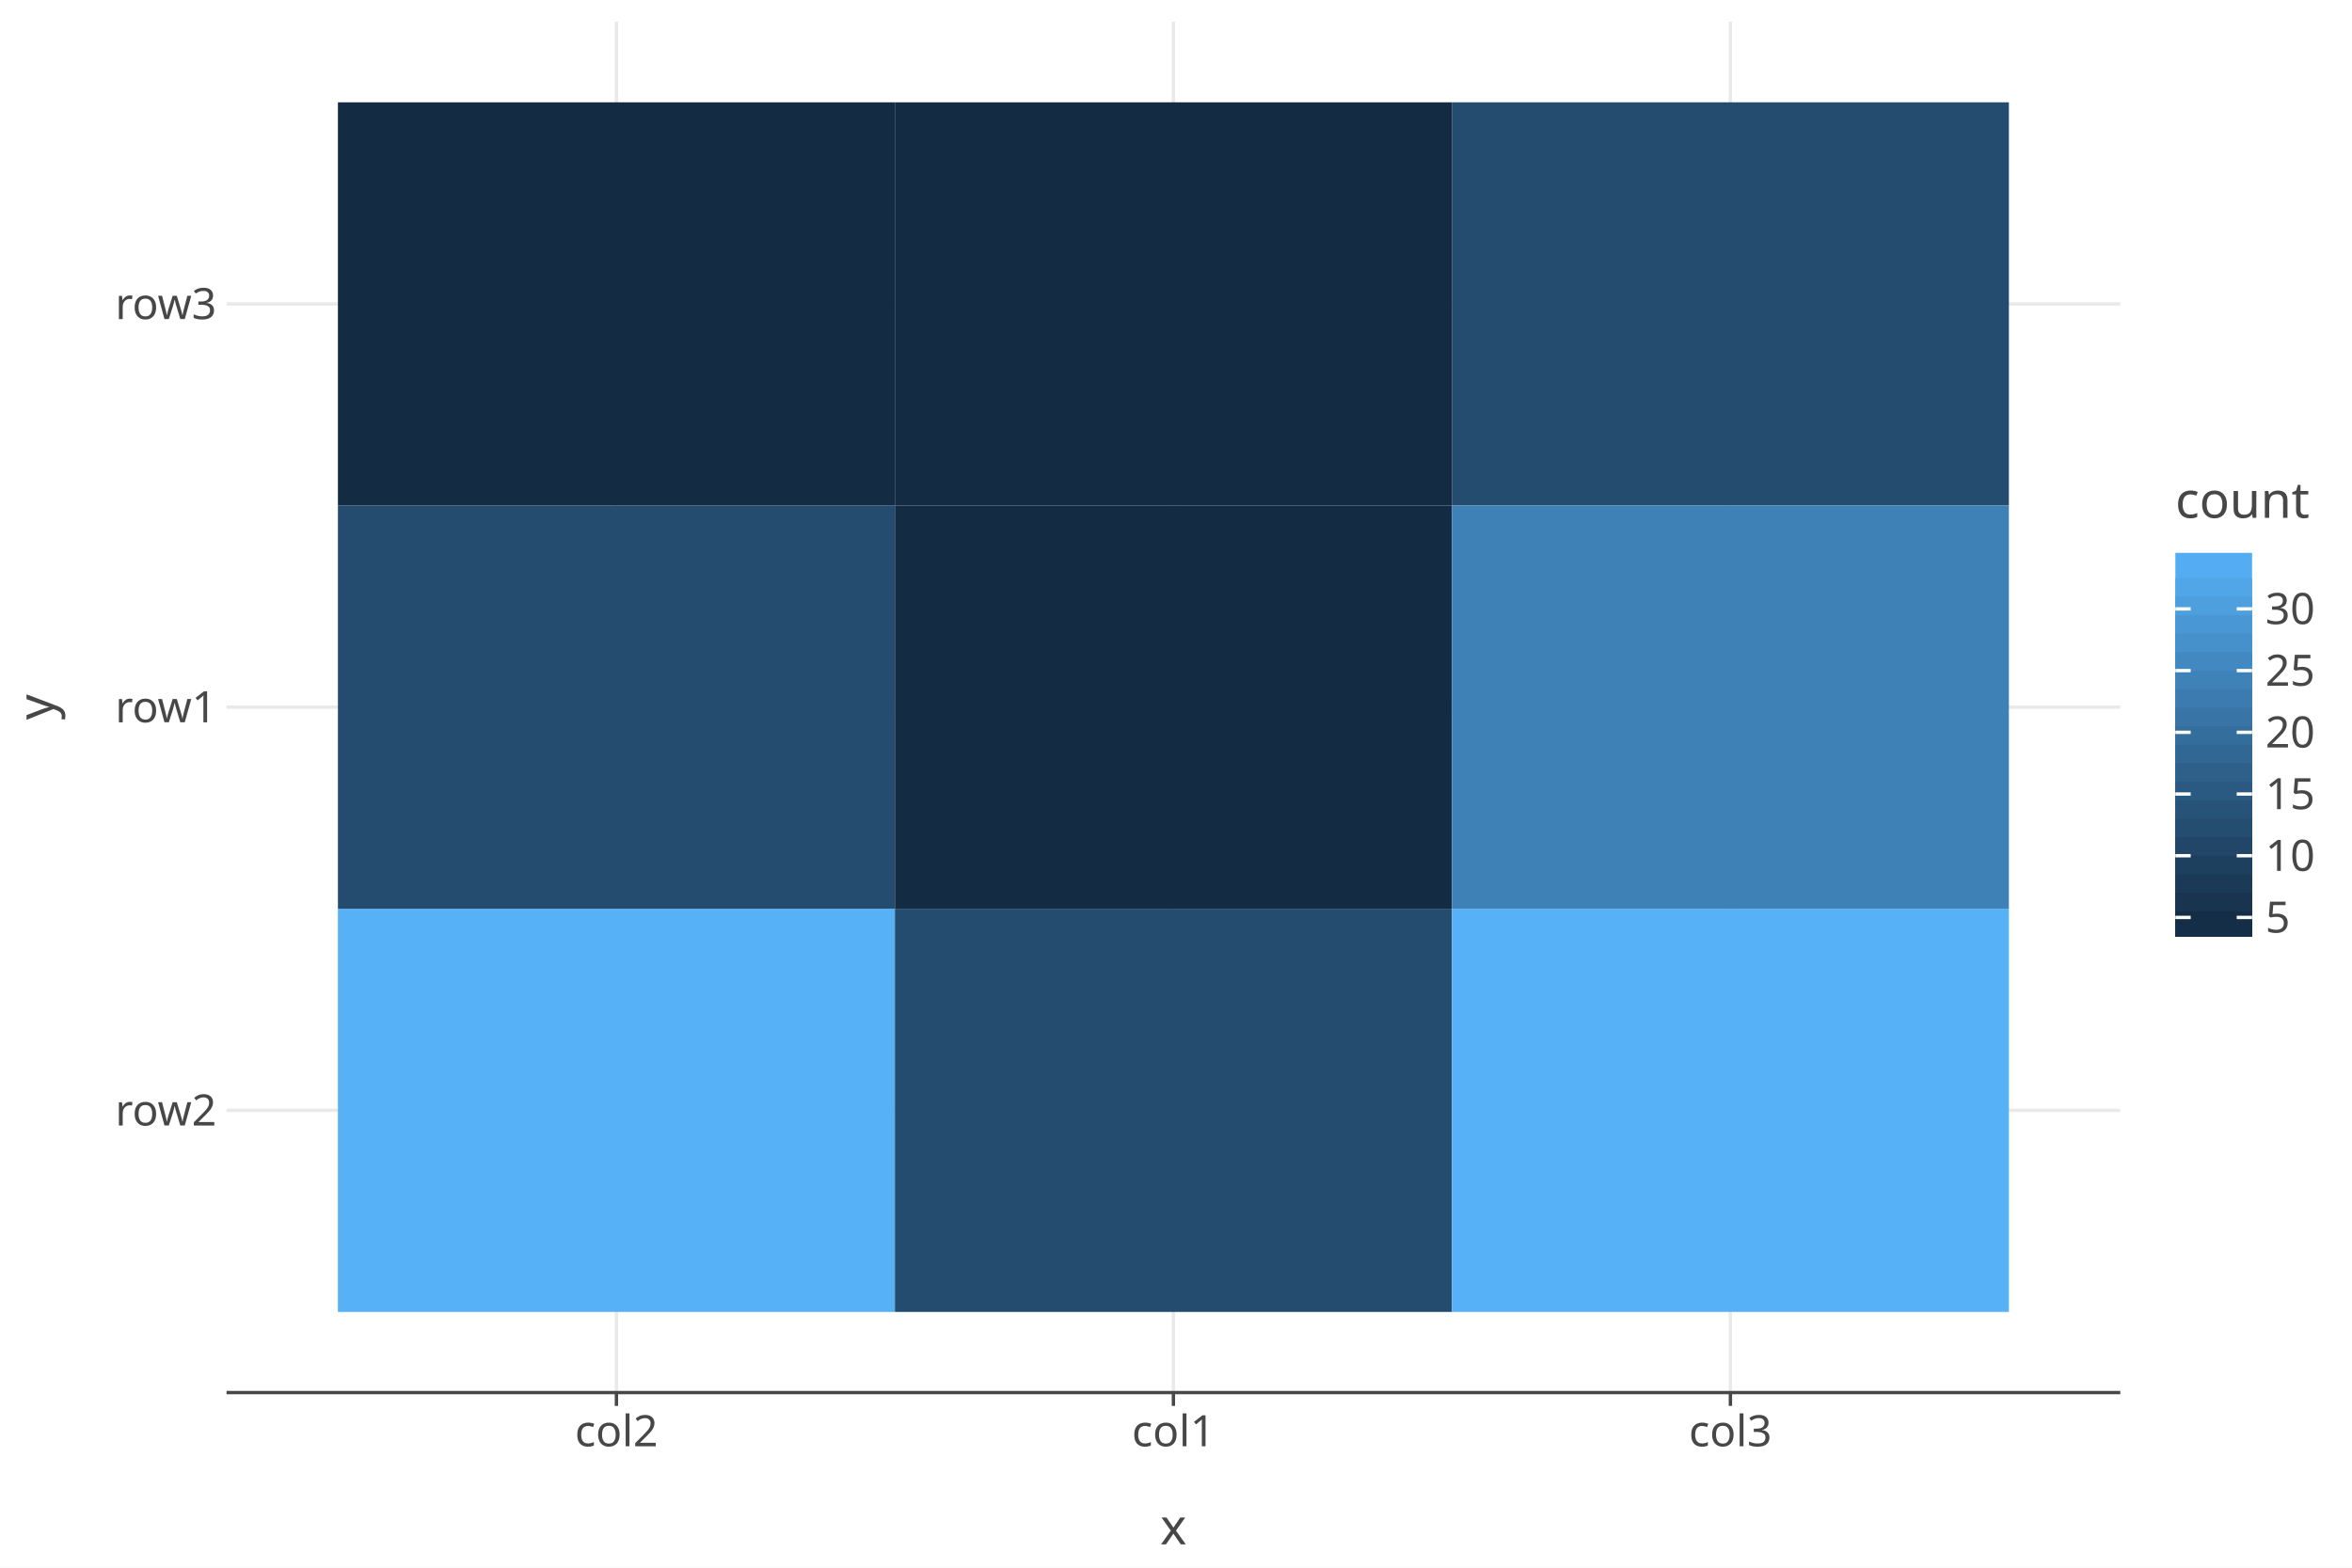
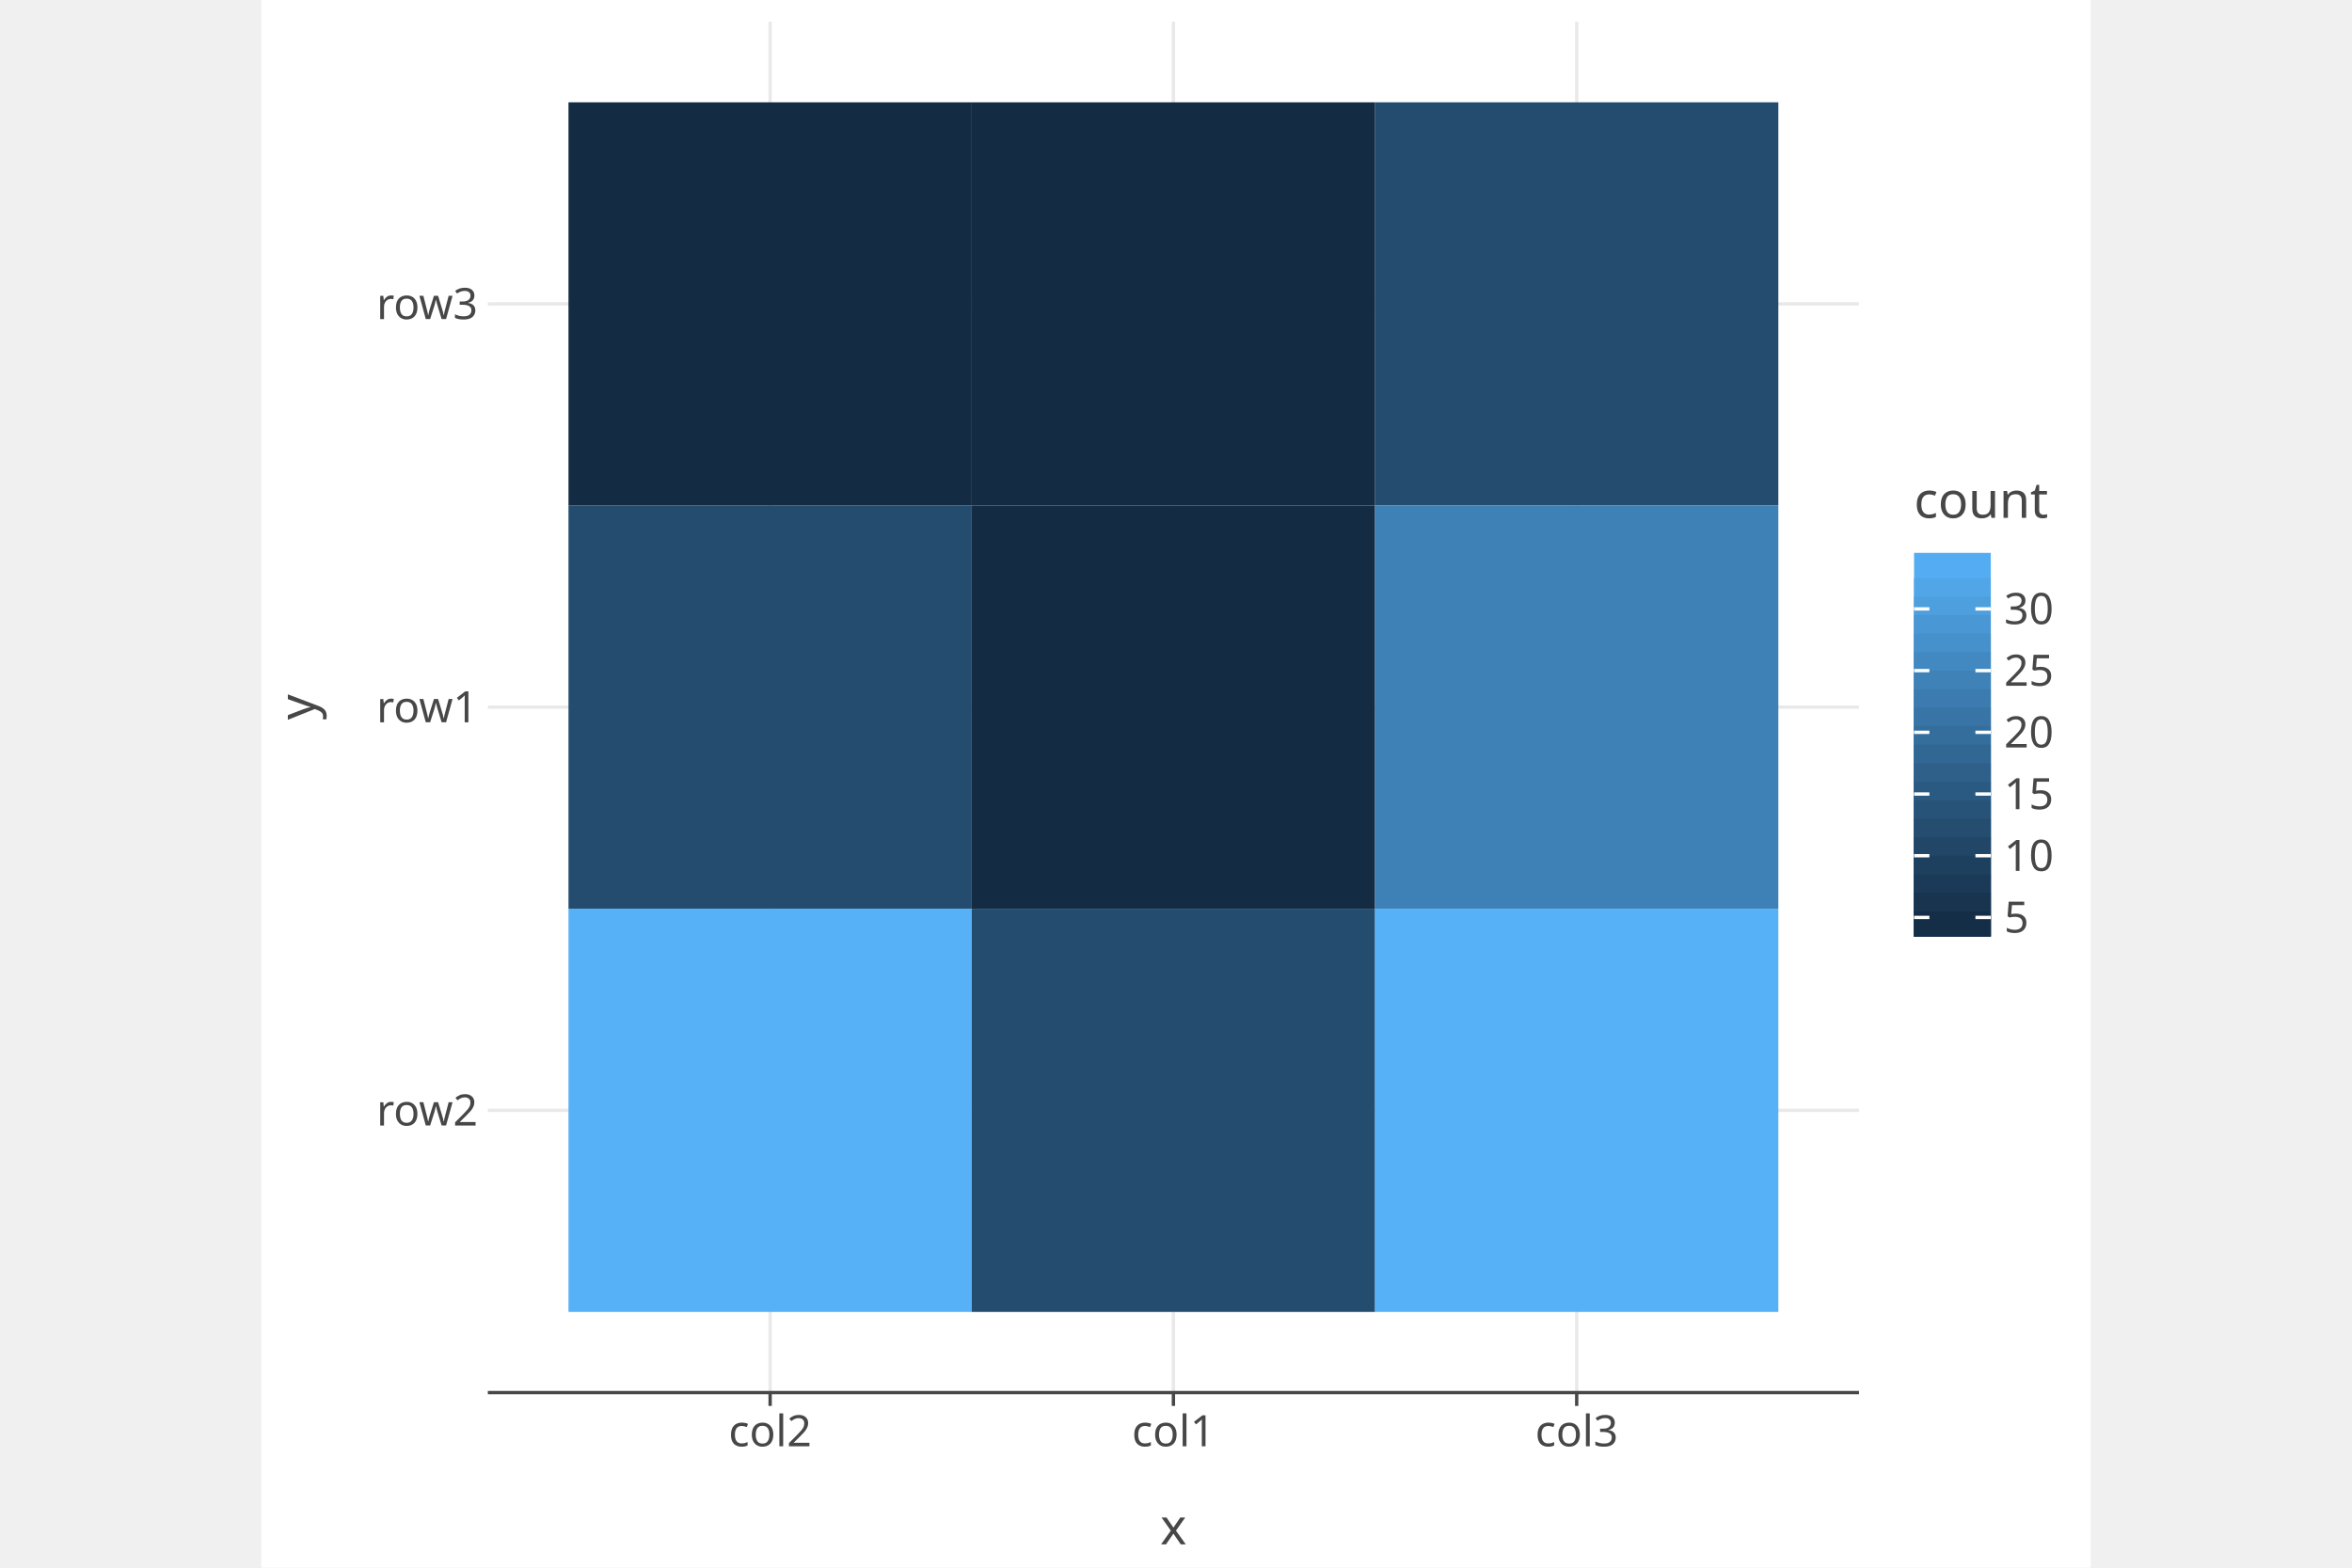
<svg xmlns="http://www.w3.org/2000/svg" display="block" class="plt-container" width="705.0" height="470.0">
  <style type="text/css">
  .plt-container {
   font-family: Lucida Grande, sans-serif;
   user-select: none;
   -webkit-user-select: none;
   -moz-user-select: none;
   -ms-user-select: none;
}
text {
   text-rendering: optimizeLegibility;
}
#xXxprefixXx0 .plot-title {
   fill: #474747;
   font-family: Lucida Grande, sans-serif;
   font-size: 16.0px;
   font-weight: normal;
   font-style: normal;   
}
#xXxprefixXx0 .plot-subtitle {
   fill: #474747;
   font-family: Lucida Grande, sans-serif;
   font-size: 15.0px;
   font-weight: normal;
   font-style: normal;   
}
#xXxprefixXx0 .plot-caption {
   fill: #474747;
   font-family: Lucida Grande, sans-serif;
   font-size: 13.0px;
   font-weight: normal;
   font-style: normal;   
}
#xXxprefixXx0 .legend-title {
   fill: #474747;
   font-family: Lucida Grande, sans-serif;
   font-size: 15.0px;
   font-weight: normal;
   font-style: normal;   
}
#xXxprefixXx0 .legend-item {
   fill: #474747;
   font-family: Lucida Grande, sans-serif;
   font-size: 13.0px;
   font-weight: normal;
   font-style: normal;   
}
#xXxprefixXx0 .axis-title-x {
   fill: #474747;
   font-family: Lucida Grande, sans-serif;
   font-size: 15.0px;
   font-weight: normal;
   font-style: normal;   
}
#xXxprefixXx0 .axis-text-x {
   fill: #474747;
   font-family: Lucida Grande, sans-serif;
   font-size: 13.0px;
   font-weight: normal;
   font-style: normal;   
}
#xXxprefixXx2 .axis-tooltip-text-x {
   fill: #ffffff;
   font-family: Lucida Grande, sans-serif;
   font-size: 13.0px;
   font-weight: normal;
   font-style: normal;   
}
#xXxprefixXx0 .axis-title-y {
   fill: #474747;
   font-family: Lucida Grande, sans-serif;
   font-size: 15.0px;
   font-weight: normal;
   font-style: normal;   
}
#xXxprefixXx0 .axis-text-y {
   fill: #474747;
   font-family: Lucida Grande, sans-serif;
   font-size: 13.0px;
   font-weight: normal;
   font-style: normal;   
}
#xXxprefixXx2 .axis-tooltip-text-y {
   fill: #ffffff;
   font-family: Lucida Grande, sans-serif;
   font-size: 13.0px;
   font-weight: normal;
   font-style: normal;   
}
#xXxprefixXx0 .facet-strip-text-x {
   fill: #474747;
   font-family: Lucida Grande, sans-serif;
   font-size: 13.0px;
   font-weight: normal;
   font-style: normal;   
}
#xXxprefixXx0 .facet-strip-text-y {
   fill: #474747;
   font-family: Lucida Grande, sans-serif;
   font-size: 13.0px;
   font-weight: normal;
   font-style: normal;   
}
#xXxprefixXx2 .tooltip-text {
   fill: #474747;
   font-family: Lucida Grande, sans-serif;
   font-size: 13.0px;
   font-weight: normal;
   font-style: normal;   
}
#xXxprefixXx2 .tooltip-title {
   fill: #474747;
   font-family: Lucida Grande, sans-serif;
   font-size: 13.0px;
   font-weight: bold;
   font-style: normal;   
}
#xXxprefixXx2 .tooltip-label {
   fill: #474747;
   font-family: Lucida Grande, sans-serif;
   font-size: 13.0px;
   font-weight: bold;
   font-style: normal;   
}

  </style>
  <g id="xXxprefixXx0">
-     <path fill-rule="evenodd" fill="rgb(255,255,255)" fill-opacity="1.0" d="M0.0 0.0 L0.0 470.0 L705.0 470.0 L705.0 0.0 Z">
+     <path fill-rule="evenodd" fill="rgb(255,255,255)" fill-opacity="1.0" d="M78.324 0.0 L78.324 470.0 L626.676 470.0 L626.676 0.0 Z">
    </path>
-     <g transform="translate(29.5 6.5 ) ">
+     <g transform="translate(107.8242 6.5 ) ">
      <g>
        <g transform="translate(38.40018 0.0 ) ">
          <g>
-             <line x1="116.869" y1="0.0" x2="116.869" y2="411.0" stroke="rgb(233,233,233)" stroke-opacity="1.0" stroke-width="1.0" fill="none">
-             </line>
-             <line x1="283.824" y1="0.0" x2="283.824" y2="411.0" stroke="rgb(233,233,233)" stroke-opacity="1.0" stroke-width="1.0" fill="none">
-             </line>
-             <line x1="450.78" y1="0.0" x2="450.78" y2="411.0" stroke="rgb(233,233,233)" stroke-opacity="1.0" stroke-width="1.0" fill="none">
+             <line x1="84.618" y1="0.0" x2="84.618" y2="411.0" stroke="rgb(233,233,233)" stroke-opacity="1.0" stroke-width="1.0" fill="none">
+             </line>
+             <line x1="205.5" y1="0.0" x2="205.5" y2="411.0" stroke="rgb(233,233,233)" stroke-opacity="1.0" stroke-width="1.0" fill="none">
+             </line>
+             <line x1="326.382" y1="0.0" x2="326.382" y2="411.0" stroke="rgb(233,233,233)" stroke-opacity="1.0" stroke-width="1.0" fill="none">
            </line>
          </g>
        </g>
        <g transform="translate(38.40018 0.0 ) ">
          <g>
-             <line x1="0.0" y1="326.382" x2="567.648" y2="326.382" stroke="rgb(233,233,233)" stroke-opacity="1.0" stroke-width="1.0" fill="none">
-             </line>
-             <line x1="0.0" y1="205.5" x2="567.648" y2="205.5" stroke="rgb(233,233,233)" stroke-opacity="1.0" stroke-width="1.0" fill="none">
-             </line>
-             <line x1="0.0" y1="84.618" x2="567.648" y2="84.618" stroke="rgb(233,233,233)" stroke-opacity="1.0" stroke-width="1.0" fill="none">
+             <line x1="0.0" y1="326.382" x2="411.0" y2="326.382" stroke="rgb(233,233,233)" stroke-opacity="1.0" stroke-width="1.0" fill="none">
+             </line>
+             <line x1="0.0" y1="205.5" x2="411.0" y2="205.5" stroke="rgb(233,233,233)" stroke-opacity="1.0" stroke-width="1.0" fill="none">
+             </line>
+             <line x1="0.0" y1="84.618" x2="411.0" y2="84.618" stroke="rgb(233,233,233)" stroke-opacity="1.0" stroke-width="1.0" fill="none">
            </line>
          </g>
        </g>
      </g>
-       <g clip-path="url(#xXxprefixXx1)" clip-bounds-jfx="[rect (38.4, 0.0), (567.648, 411.0)]">
+       <g clip-path="url(#xXxprefixXx1)" clip-bounds-jfx="[rect (38.4, 0.0), (411.0, 411.0)]">
        <g transform="translate(38.40018 0.0 ) ">
          <g>
            <g>
              <g>
                <g>
-                   <rect fill="#56b1f7" stroke="#ffffff" stroke-width="0.0" x="33.391" y="265.941" height="120.882" width="166.955" />
-                   <rect fill="#132b43" stroke="#ffffff" stroke-width="0.0" x="200.346" y="145.059" height="120.882" width="166.955" />
-                   <rect fill="#234c6f" stroke="#ffffff" stroke-width="0.0" x="200.346" y="265.941" height="120.882" width="166.955" />
-                   <rect fill="#234c6f" stroke="#ffffff" stroke-width="0.0" x="33.391" y="145.059" height="120.882" width="166.955" />
-                   <rect fill="#234c6f" stroke="#ffffff" stroke-width="0.0" x="367.302" y="24.176" height="120.882" width="166.955" />
-                   <rect fill="#56b1f7" stroke="#ffffff" stroke-width="0.0" x="367.302" y="265.941" height="120.882" width="166.955" />
-                   <rect fill="#3e81b7" stroke="#ffffff" stroke-width="0.0" x="367.302" y="145.059" height="120.882" width="166.955" />
-                   <rect fill="#132b43" stroke="#ffffff" stroke-width="0.0" x="200.346" y="24.176" height="120.882" width="166.955" />
-                   <rect fill="#132b43" stroke="#ffffff" stroke-width="0.0" x="33.391" y="24.176" height="120.882" width="166.955" />
+                   <rect fill="#56b1f7" stroke="#ffffff" stroke-width="0.0" x="24.176" y="265.941" height="120.882" width="120.882" />
+                   <rect fill="#132b43" stroke="#ffffff" stroke-width="0.0" x="145.059" y="145.059" height="120.882" width="120.882" />
+                   <rect fill="#234c6f" stroke="#ffffff" stroke-width="0.0" x="145.059" y="265.941" height="120.882" width="120.882" />
+                   <rect fill="#234c6f" stroke="#ffffff" stroke-width="0.0" x="24.176" y="145.059" height="120.882" width="120.882" />
+                   <rect fill="#234c6f" stroke="#ffffff" stroke-width="0.0" x="265.941" y="24.176" height="120.882" width="120.882" />
+                   <rect fill="#56b1f7" stroke="#ffffff" stroke-width="0.0" x="265.941" y="265.941" height="120.882" width="120.882" />
+                   <rect fill="#3e81b7" stroke="#ffffff" stroke-width="0.0" x="265.941" y="145.059" height="120.882" width="120.882" />
+                   <rect fill="#132b43" stroke="#ffffff" stroke-width="0.0" x="145.059" y="24.176" height="120.882" width="120.882" />
+                   <rect fill="#132b43" stroke="#ffffff" stroke-width="0.0" x="24.176" y="24.176" height="120.882" width="120.882" />
                </g>
              </g>
            </g>
          </g>
        </g>
        <defs>
          <clipPath id="xXxprefixXx1">
-             <rect x="38.4" y="0.0" width="567.648" height="411.0">
+             <rect x="38.4" y="0.0" width="411.0" height="411.0">
            </rect>
          </clipPath>
        </defs>
      </g>
      <g>
        <g transform="translate(38.40018 411.0 ) ">
-           <g transform="translate(116.8688 0.0 ) ">
+           <g transform="translate(84.61765 0.0 ) ">
            <line stroke-width="1.0" stroke="rgb(71,71,71)" stroke-opacity="1.0" x2="0.0" y2="4.0">
            </line>
            <g transform="translate(0.0 7.0 ) ">
              <text class="axis-text-x" text-anchor="middle" dy="0.7em">
                <tspan>col2</tspan>
              </text>
            </g>
          </g>
-           <g transform="translate(283.8242 0.0 ) ">
+           <g transform="translate(205.5 0.0 ) ">
            <line stroke-width="1.0" stroke="rgb(71,71,71)" stroke-opacity="1.0" x2="0.0" y2="4.0">
            </line>
            <g transform="translate(0.0 7.0 ) ">
              <text class="axis-text-x" text-anchor="middle" dy="0.7em">
                <tspan>col1</tspan>
              </text>
            </g>
          </g>
-           <g transform="translate(450.7795 0.0 ) ">
+           <g transform="translate(326.3824 0.0 ) ">
            <line stroke-width="1.0" stroke="rgb(71,71,71)" stroke-opacity="1.0" x2="0.0" y2="4.0">
            </line>
            <g transform="translate(0.0 7.0 ) ">
              <text class="axis-text-x" text-anchor="middle" dy="0.7em">
                <tspan>col3</tspan>
              </text>
            </g>
          </g>
-           <line x1="0.0" y1="0.0" x2="567.648" y2="0.0" stroke-width="1.0" stroke="rgb(71,71,71)" stroke-opacity="1.0">
+           <line x1="0.0" y1="0.0" x2="411.0" y2="0.0" stroke-width="1.0" stroke="rgb(71,71,71)" stroke-opacity="1.0">
          </line>
        </g>
        <g transform="translate(38.40018 0.0 ) ">
          <g transform="translate(0.0 326.3824 ) ">
            <g transform="translate(-3.0 0.0 ) ">
              <text class="axis-text-y" text-anchor="end" dy="0.35em">
                <tspan>row2</tspan>
              </text>
            </g>
          </g>
          <g transform="translate(0.0 205.5 ) ">
            <g transform="translate(-3.0 0.0 ) ">
              <text class="axis-text-y" text-anchor="end" dy="0.35em">
                <tspan>row1</tspan>
              </text>
            </g>
          </g>
          <g transform="translate(0.0 84.61765 ) ">
            <g transform="translate(-3.0 0.0 ) ">
              <text class="axis-text-y" text-anchor="end" dy="0.35em">
                <tspan>row3</tspan>
              </text>
            </g>
          </g>
        </g>
      </g>
    </g>
-     <g transform="translate(16.0 212.0 ) rotate(-90.0 ) ">
+     <g transform="translate(94.32415 212.0 ) rotate(-90.0 ) ">
      <text class="axis-title-y" y="0.0" text-anchor="middle">
        <tspan>y</tspan>
      </text>
    </g>
    <g transform="translate(351.7243 463.0 ) ">
      <text class="axis-title-x" y="0.0" text-anchor="middle">
        <tspan>x</tspan>
      </text>
    </g>
-     <g transform="translate(642.0485 133.25 ) ">
+     <g transform="translate(563.7243 133.25 ) ">
      <rect x="5.0" y="5.0" height="147.5" width="52.952" stroke="rgb(71,71,71)" stroke-opacity="1.0" stroke-width="0.0" fill="rgb(255,255,255)" fill-opacity="1.0">
      </rect>
      <g transform="translate(10.0 10.0 ) ">
        <g transform="translate(0.0 12.0 ) ">
          <text class="legend-title" y="0.0">
            <tspan>count</tspan>
          </text>
        </g>
        <g transform="translate(0.0 22.5 ) ">
          <g>
            <rect x="0.0" y="0.0" height="115.0" width="23.0" stroke-width="0.0" fill="rgb(84,173,242)" fill-opacity="1.0">
            </rect>
            <rect x="0.0" y="7.55" height="107.45" width="23.0" stroke-width="0.0" fill="rgb(81,166,232)" fill-opacity="1.0">
            </rect>
            <rect x="0.0" y="13.1" height="101.9" width="23.0" stroke-width="0.0" fill="rgb(77,159,222)" fill-opacity="1.0">
            </rect>
            <rect x="0.0" y="18.65" height="96.35" width="23.0" stroke-width="0.0" fill="rgb(73,151,213)" fill-opacity="1.0">
            </rect>
            <rect x="0.0" y="24.2" height="90.8" width="23.0" stroke-width="0.0" fill="rgb(70,144,203)" fill-opacity="1.0">
            </rect>
            <rect x="0.0" y="29.75" height="85.25" width="23.0" stroke-width="0.0" fill="rgb(66,137,194)" fill-opacity="1.0">
            </rect>
            <rect x="0.0" y="35.3" height="79.7" width="23.0" stroke-width="0.0" fill="rgb(63,130,184)" fill-opacity="1.0">
            </rect>
            <rect x="0.0" y="40.85" height="74.15" width="23.0" stroke-width="0.0" fill="rgb(59,123,175)" fill-opacity="1.0">
            </rect>
            <rect x="0.0" y="46.4" height="68.6" width="23.0" stroke-width="0.0" fill="rgb(56,116,166)" fill-opacity="1.0">
            </rect>
            <rect x="0.0" y="51.95" height="63.05" width="23.0" stroke-width="0.0" fill="rgb(52,110,156)" fill-opacity="1.0">
            </rect>
            <rect x="0.0" y="57.5" height="57.5" width="23.0" stroke-width="0.0" fill="rgb(49,103,147)" fill-opacity="1.0">
            </rect>
            <rect x="0.0" y="63.05" height="51.95" width="23.0" stroke-width="0.0" fill="rgb(46,96,138)" fill-opacity="1.0">
            </rect>
            <rect x="0.0" y="68.6" height="46.4" width="23.0" stroke-width="0.0" fill="rgb(42,90,130)" fill-opacity="1.0">
            </rect>
            <rect x="0.0" y="74.15" height="40.85" width="23.0" stroke-width="0.0" fill="rgb(39,83,121)" fill-opacity="1.0">
            </rect>
            <rect x="0.0" y="79.7" height="35.3" width="23.0" stroke-width="0.0" fill="rgb(36,77,112)" fill-opacity="1.0">
            </rect>
            <rect x="0.0" y="85.25" height="29.75" width="23.0" stroke-width="0.0" fill="rgb(33,70,104)" fill-opacity="1.0">
            </rect>
            <rect x="0.0" y="90.8" height="24.2" width="23.0" stroke-width="0.0" fill="rgb(30,64,95)" fill-opacity="1.0">
            </rect>
            <rect x="0.0" y="96.35" height="18.65" width="23.0" stroke-width="0.0" fill="rgb(27,58,87)" fill-opacity="1.0">
            </rect>
            <rect x="0.0" y="101.9" height="13.1" width="23.0" stroke-width="0.0" fill="rgb(24,52,79)" fill-opacity="1.0">
            </rect>
            <rect x="0.0" y="107.45" height="7.55" width="23.0" stroke-width="0.0" fill="rgb(20,46,71)" fill-opacity="1.0">
            </rect>
            <line x1="0.0" y1="109.3" x2="4.6" y2="109.3" stroke-width="1.0" stroke="rgb(255,255,255)" stroke-opacity="1.0">
            </line>
            <line x1="18.4" y1="109.3" x2="23.0" y2="109.3" stroke-width="1.0" stroke="rgb(255,255,255)" stroke-opacity="1.0">
            </line>
            <g transform="translate(26.9903 113.85 ) ">
              <text class="legend-item" y="0.0">
                <tspan>5</tspan>
              </text>
            </g>
            <line x1="0.0" y1="90.8" x2="4.6" y2="90.8" stroke-width="1.0" stroke="rgb(255,255,255)" stroke-opacity="1.0">
            </line>
            <line x1="18.4" y1="90.8" x2="23.0" y2="90.8" stroke-width="1.0" stroke="rgb(255,255,255)" stroke-opacity="1.0">
            </line>
            <g transform="translate(26.9903 95.35 ) ">
              <text class="legend-item" y="0.0">
                <tspan>10</tspan>
              </text>
            </g>
            <line x1="0.0" y1="72.3" x2="4.6" y2="72.3" stroke-width="1.0" stroke="rgb(255,255,255)" stroke-opacity="1.0">
            </line>
            <line x1="18.4" y1="72.3" x2="23.0" y2="72.3" stroke-width="1.0" stroke="rgb(255,255,255)" stroke-opacity="1.0">
            </line>
            <g transform="translate(26.9903 76.85 ) ">
              <text class="legend-item" y="0.0">
                <tspan>15</tspan>
              </text>
            </g>
            <line x1="0.0" y1="53.8" x2="4.6" y2="53.8" stroke-width="1.0" stroke="rgb(255,255,255)" stroke-opacity="1.0">
            </line>
            <line x1="18.4" y1="53.8" x2="23.0" y2="53.8" stroke-width="1.0" stroke="rgb(255,255,255)" stroke-opacity="1.0">
            </line>
            <g transform="translate(26.9903 58.35 ) ">
              <text class="legend-item" y="0.0">
                <tspan>20</tspan>
              </text>
            </g>
            <line x1="0.0" y1="35.3" x2="4.6" y2="35.3" stroke-width="1.0" stroke="rgb(255,255,255)" stroke-opacity="1.0">
            </line>
            <line x1="18.4" y1="35.3" x2="23.0" y2="35.3" stroke-width="1.0" stroke="rgb(255,255,255)" stroke-opacity="1.0">
            </line>
            <g transform="translate(26.9903 39.85 ) ">
              <text class="legend-item" y="0.0">
                <tspan>25</tspan>
              </text>
            </g>
            <line x1="0.0" y1="16.8" x2="4.6" y2="16.8" stroke-width="1.0" stroke="rgb(255,255,255)" stroke-opacity="1.0">
            </line>
            <line x1="18.4" y1="16.8" x2="23.0" y2="16.8" stroke-width="1.0" stroke="rgb(255,255,255)" stroke-opacity="1.0">
            </line>
            <g transform="translate(26.9903 21.35 ) ">
              <text class="legend-item" y="0.0">
                <tspan>30</tspan>
              </text>
            </g>
          </g>
        </g>
      </g>
    </g>
-     <path fill="rgb(0,0,0)" fill-opacity="0.0" stroke="rgb(71,71,71)" stroke-opacity="1.0" stroke-width="0.0" d="M0.0 0.0 L0.0 470.0 L705.0 470.0 L705.0 0.0 Z">
+     <path fill="rgb(0,0,0)" fill-opacity="0.0" stroke="rgb(71,71,71)" stroke-opacity="1.0" stroke-width="0.0" d="M78.324 0.0 L78.324 470.0 L626.676 470.0 L626.676 0.0 Z">
    </path>
  </g>
  <g id="xXxprefixXx2">
  </g>
</svg>
